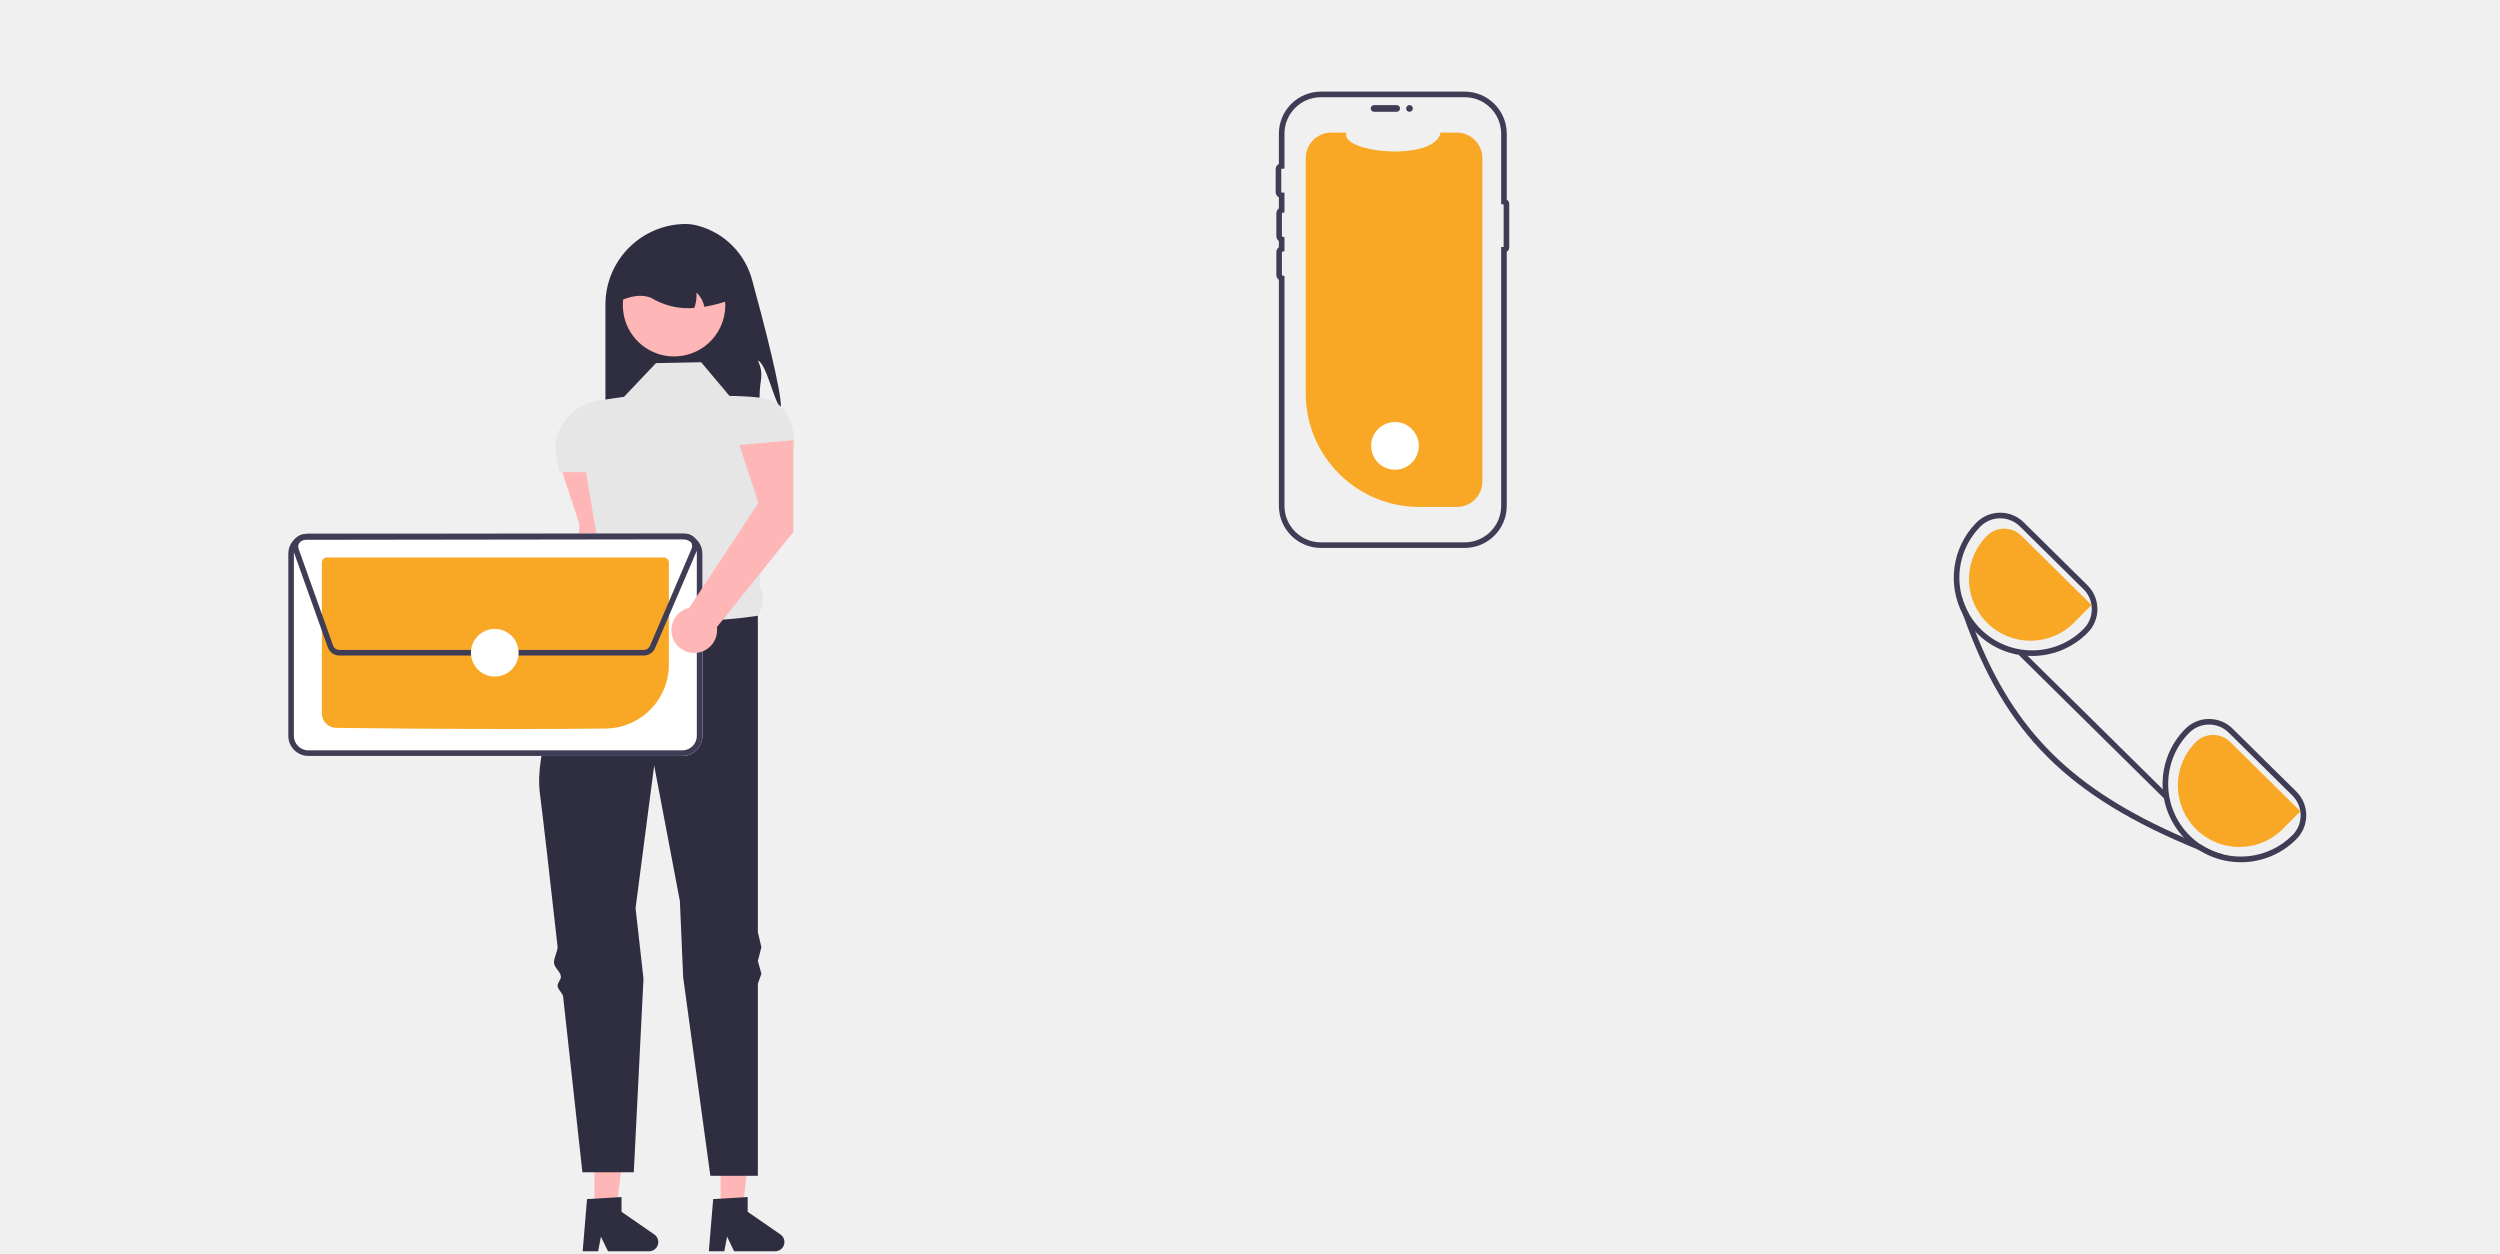
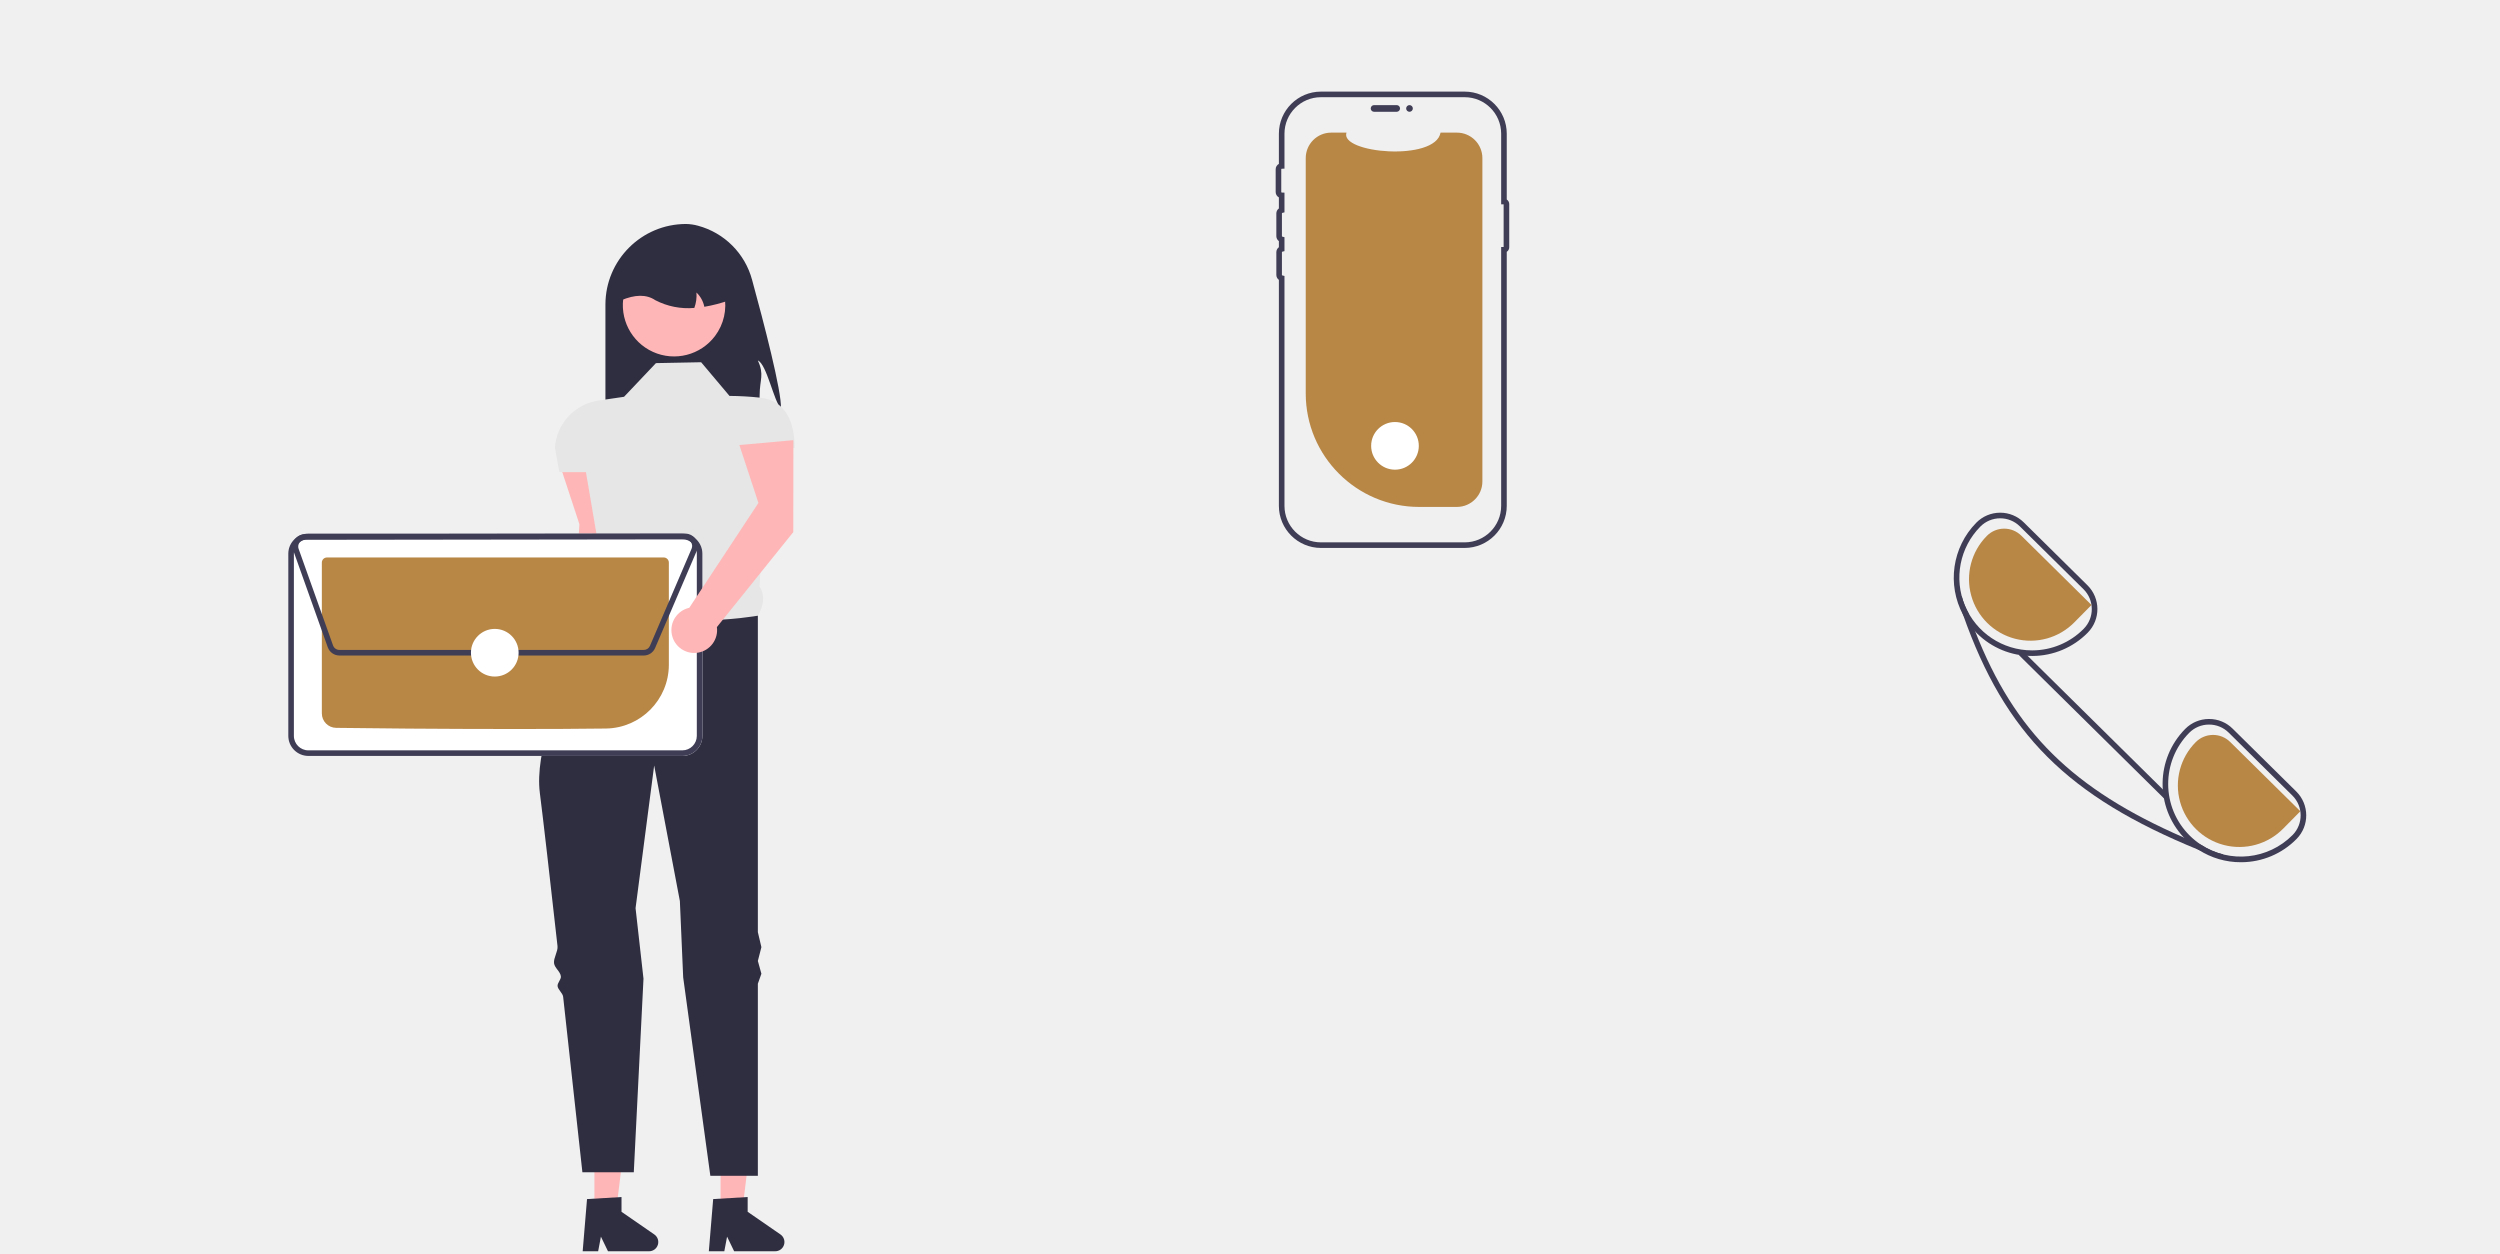
<svg xmlns="http://www.w3.org/2000/svg" data-name="Layer 1" width="894.249" height="448.282" viewBox="0 0 894.249 448.282">
  <path d="M447.37,674.141q-40.475,0-80.829-1.449c-38.44-1.381-78.19-2.808-115.136-23.299-25.845-14.333-48.735-37.329-66.194-66.504a223.77,223.77,0,0,1-25.369-63.604,261.476,261.476,0,0,1,.953-123.779,219.834,219.834,0,0,1,14.741-40.4c26.943-55.793,76.085-93.246,134.826-102.754a6.807,6.807,0,0,1,1.463-.031c.264.014.528.029.796.018l.346-.11a16.882,16.882,0,0,1,2.721-.698c90.594-13.487,186.365,13.802,276.952,78.914,70.042,50.351,162.868,77.464,283.781,82.889l1.717.09c33.66,1.934,66.218,15.811,94.16,40.133,27.579,24.006,48.287,56.034,59.884,92.624,1.426,4.461,2.733,9.104,3.884,13.801a26.039,26.039,0,0,1-6.941,24.69v.009l-.301.31c-.725.721-1.488,1.412-2.267,2.056l-.917.756c-7.727,6.365-13.83,11.394-21.135,15.299a64.983,64.983,0,0,1-15.419,5.821c-29.465,7.184-59.388,13.844-88.936,19.797-57.385,11.57-116.281,21.115-175.054,28.368A2269.141,2269.141,0,0,1,447.37,674.141Zm-136.232-419.845a3.507,3.507,0,0,0-.539.037c-58.192,9.419-106.869,46.504-133.544,101.745a217.624,217.624,0,0,0-14.595,40,259.188,259.188,0,0,0-.941,122.681,221.622,221.622,0,0,0,25.123,62.996c17.288,28.889,39.944,51.654,65.518,65.836,36.614,20.308,76.176,21.729,114.436,23.102a2266.314,2266.314,0,0,0,358.315-15.595c58.735-7.249,117.593-16.787,174.94-28.351,29.528-5.948,59.43-12.604,88.875-19.783a63.358,63.358,0,0,0,15.047-5.679c7.157-3.826,13.202-8.807,20.855-15.111l.917-.755c.67-.554,1.329-1.146,1.958-1.761l.181-.189c6.289-6.339,8.735-14.702,6.71-22.944v-.001c-1.139-4.646-2.432-9.24-3.844-13.655-23.69-74.746-84.974-127.569-152.496-131.447l-1.707-.09c-55.232-2.479-103.564-9.344-147.752-20.99-52.75-13.902-98.801-34.83-136.876-62.201-90.242-64.862-185.613-92.049-275.811-78.626a15.473,15.473,0,0,0-2.479.643l-.623.174a9.374,9.374,0,0,1-1.062-.013C311.537,254.307,311.335,254.296,311.138,254.296Z" transform="translate(-152.8755 -225.8589)" fill="#f0f0f0" />
  <path d="M432.202,371.915c-2.498-2.397-5.053-15.762-8.242-17.118,2.384,5.269.653,6.663.64,12.446a39.123,39.123,0,0,1-1.141,9.745H369.435V334.825a28.847,28.847,0,0,1,28.848-28.848,17.214,17.214,0,0,1,4.276.626A27.428,27.428,0,0,1,421.909,326.007C426.028,341.061,432.578,366.119,432.202,371.915Z" transform="translate(-152.8755 -225.8589)" fill="#2f2e41" />
  <path d="M372.605,423.782l.027-32.863L353.314,392.645l6.818,20.726-3.191,52.096a8.173,8.173,0,1,0,9.89,6.889Z" transform="translate(-152.8755 -225.8589)" fill="#ffb6b6" />
  <polygon points="257.746 432.76 265.55 432.759 269.263 402.657 257.744 402.657 257.746 432.76" fill="#ffb6b6" />
  <path d="M407.978,654.769l12.337-.736v5.286l11.729,8.101a3.302,3.302,0,0,1-1.876,6.019H415.481L412.949,668.209l-.988,5.228h-5.538Z" transform="translate(-152.8755 -225.8589)" fill="#2f2e41" />
  <polygon points="212.62 432.76 220.425 432.759 224.137 402.657 212.619 402.657 212.62 432.76" fill="#ffb6b6" />
  <path d="M362.853,654.769l12.337-.736v5.286l11.729,8.101a3.302,3.302,0,0,1-1.876,6.019H370.355l-2.532-5.228-.988,5.228H361.297Z" transform="translate(-152.8755 -225.8589)" fill="#2f2e41" />
  <path d="M403.672,355.43l-16.167.317-11.412,12.046-9.149,1.342a18.266,18.266,0,0,0-15.577,16.897v0l1.585,8.706h9.51l5.502,32.303c-2.139,5.451-2.285,9.754,2.107,11.444l13.631,25.678L423.96,446.094c2.042-3.51,2.696-7.036.609-10.464l2.878-49.45h9.677v0c0-9.249-3.128-17.046-12.32-18.075a108.654,108.654,0,0,0-10.989-.629Z" transform="translate(-152.8755 -225.8589)" fill="#e6e6e6" />
  <path d="M423.96,446.094s-39.309,6.974-53.891-7.608c0,0-1.48,2.513-3.711,6.682-.642,1.199-1.881,2.011-2.629,3.463-.68,1.32-2.429,2.942-3.17,4.439-.596,1.204.36,2.777-.26,4.078-7.468,15.664-16.193,37.759-14.322,52.348,1.206,9.409,3.698,31.302,6.322,54.816.205,1.837-1.455,4.197-1.249,6.049.194,1.746,2.255,2.984,2.45,4.734.129,1.162-1.31,2.348-1.181,3.508.141,1.273,1.85,2.522,1.991,3.79,3.594,32.468,6.886,62.781,6.886,62.781h18.386l3.469-69.232-2.835-25.236,6.657-51.038,9.193,48.502,1.183,27.297,9.715,70.975H423.96v-68.708l1.268-3.569-1.268-4.578,1.268-4.932-1.268-5.372Z" transform="translate(-152.8755 -225.8589)" fill="#2f2e41" />
  <path d="M408.634,346.055a18.326,18.326,0,1,1,3.175-15.314c.053.22.097.438.14.665A18.301,18.301,0,0,1,408.634,346.055Z" transform="translate(-152.8755 -225.8589)" fill="#ffb6b6" />
  <path d="M404.813,335.598a9.633,9.633,0,0,0-2.815-5.104,13.142,13.142,0,0,1-.761,5.51,25.395,25.395,0,0,1-13.955-2.764c-3.233-2.194-7.348-2.004-12.141,0a17.75,17.75,0,0,1,17.752-17.752h3.17a17.756,17.756,0,0,1,17.752,17.752A52.852,52.852,0,0,1,404.813,335.598Z" transform="translate(-152.8755 -225.8589)" fill="#2f2e41" />
  <circle cx="113.249" cy="285" r="51" fill="#f0f0f0" />
  <circle cx="438.249" cy="51" r="51" fill="#f0f0f0" />
  <circle cx="843.249" cy="293" r="51" fill="#f0f0f0" />
-   <path d="M683.125,282.421V398.067A9.119,9.119,0,0,1,674.101,407.186a.802.802,0,0,1-.1.004H660.541a40.606,40.606,0,0,1-40.606-40.606v-84.163a9.123,9.123,0,0,1,9.123-9.123l5.454,0c-2.527,7.371,31.765,10.474,33.648,0l5.841,0A9.123,9.123,0,0,1,683.125,282.421Z" transform="translate(-152.8755 -225.8589)" fill="#f9a826" />
+   <path d="M683.125,282.421V398.067A9.119,9.119,0,0,1,674.101,407.186a.802.802,0,0,1-.1.004H660.541a40.606,40.606,0,0,1-40.606-40.606v-84.163a9.123,9.123,0,0,1,9.123-9.123l5.454,0c-2.527,7.371,31.765,10.474,33.648,0l5.841,0A9.123,9.123,0,0,1,683.125,282.421Z" transform="translate(-152.8755 -225.8589)" fill="#b88746" />
  <path d="M643.182,264.65a1.197,1.197,0,0,1,1.196-1.196h8.13a1.196,1.196,0,0,1,0,2.391h-8.13A1.197,1.197,0,0,1,643.182,264.65Z" transform="translate(-152.8755 -225.8589)" fill="#3f3d56" />
  <path d="M676.794,421.859h-51.416a15.063,15.063,0,0,1-15.046-15.046V325.972a2.187,2.187,0,0,1-.911-1.779v-8.13a2.186,2.186,0,0,1,.911-1.778v-2.182a2.186,2.186,0,0,1-.911-1.778v-8.131a2.186,2.186,0,0,1,.911-1.778v-3.944a2.184,2.184,0,0,1-1.15-1.93v-8.13a2.184,2.184,0,0,1,1.15-1.93V273.674A15.063,15.063,0,0,1,625.378,258.628h51.416a15.063,15.063,0,0,1,15.046,15.046V297.23a1.886,1.886,0,0,1,.886,1.598v15.503a1.887,1.887,0,0,1-.886,1.599V406.813A15.063,15.063,0,0,1,676.794,421.859ZM625.378,260.628a13.061,13.061,0,0,0-13.046,13.046v12.508l-.962.037a.195.195,0,0,0-.188.192V294.541a.196.196,0,0,0,.188.192l.962.037v7.049l-.761.188a.197.197,0,0,0-.15.187v8.131a.197.197,0,0,0,.15.187l.761.188v4.991l-.761.188a.197.197,0,0,0-.15.187v8.13a.197.197,0,0,0,.15.187l.761.188V406.813a13.061,13.061,0,0,0,13.046,13.046h51.416a13.061,13.061,0,0,0,13.046-13.046V314.217h.886V298.942h-.886V273.674a13.061,13.061,0,0,0-13.046-13.046Z" transform="translate(-152.8755 -225.8589)" fill="#3f3d56" />
  <circle cx="504.176" cy="38.791" r="1.196" fill="#3f3d56" />
  <path d="M396.956,496.262H263.168a7.188,7.188,0,0,1-7.17-7.169v-65.189a7.188,7.188,0,0,1,7.169-7.17H396.955a7.188,7.188,0,0,1,7.17,7.169v65.189A7.188,7.188,0,0,1,396.956,496.262Z" transform="translate(-152.8755 -225.8589)" fill="#fff" />
  <path d="M396.956,496.262H263.168a7.188,7.188,0,0,1-7.17-7.169v-65.189a7.188,7.188,0,0,1,7.169-7.17H396.955a7.188,7.188,0,0,1,7.17,7.169v65.189A7.188,7.188,0,0,1,396.956,496.262ZM263.168,418.734a5.185,5.185,0,0,0-5.17,5.171v65.187a5.185,5.185,0,0,0,5.171,5.17H396.954a5.185,5.185,0,0,0,5.171-5.171v-65.187a5.185,5.185,0,0,0-5.171-5.17Z" transform="translate(-152.8755 -225.8589)" fill="#3f3d56" />
-   <path d="M337.232,486.628c-26.386,0-53.899-.252-64.164-.416a5.176,5.176,0,0,1-5.07-5.155V427.095a1.83,1.83,0,0,1,1.823-1.828H390.297a1.829,1.829,0,0,1,1.827,1.823v36.612a22.842,22.842,0,0,1-22.457,22.752C360.1,486.579,348.771,486.628,337.232,486.628Z" transform="translate(-152.8755 -225.8589)" fill="#f9a826" />
+   <path d="M337.232,486.628c-26.386,0-53.899-.252-64.164-.416a5.176,5.176,0,0,1-5.07-5.155V427.095a1.83,1.83,0,0,1,1.823-1.828H390.297a1.829,1.829,0,0,1,1.827,1.823v36.612a22.842,22.842,0,0,1-22.457,22.752C360.1,486.579,348.771,486.628,337.232,486.628Z" transform="translate(-152.8755 -225.8589)" fill="#b88746" />
  <path d="M383.146,460.339H274.287a4.438,4.438,0,0,1-4.164-2.936l-12.321-34.566a4.423,4.423,0,0,1,4.158-5.907l136.072-.189a4.423,4.423,0,0,1,4.359,5.198l.105.044-.391.912-.004.009-14.895,34.755A4.41,4.41,0,0,1,383.146,460.339Zm14.892-41.598-136.075.189a2.423,2.423,0,0,0-2.278,3.235l12.321,34.565a2.433,2.433,0,0,0,2.282,1.608H383.146a2.413,2.413,0,0,0,2.222-1.467l14.896-34.756.732.314-.732-.314a2.421,2.421,0,0,0-2.226-3.375Z" transform="translate(-152.8755 -225.8589)" fill="#3f3d56" />
  <circle cx="176.983" cy="233.48" r="8.524" fill="#fff" />
  <circle cx="498.983" cy="159.48" r="8.524" fill="#fff" />
  <path d="M974.255,508.979l-22.77-22.48a11.884,11.884,0,0,0-8.43-3.46h-.08a11.914,11.914,0,0,0-8.46,3.56,27.991,27.991,0,0,0-.49,38.84c.24.26.49.51.74.76a27.248,27.248,0,0,0,4.56,3.65,27.676,27.676,0,0,0,15.11,4.43h.17a27.826,27.826,0,0,0,19.75-8.32,12.023,12.023,0,0,0-.1-16.98Zm-1.32,15.57a26.092,26.092,0,0,1-32.76,3.48,26.786,26.786,0,0,1-4.01-3.25,26.002,26.002,0,0,1-.23-36.77,9.913,9.913,0,0,1,7.06-2.97h.06a9.911,9.911,0,0,1,7.02,2.88l22.77,22.49a10.007,10.007,0,0,1,.09,14.14Z" transform="translate(-152.8755 -225.8589)" fill="#3f3d56" />
  <path d="M899.545,435.199l-22.77-22.49a11.926,11.926,0,0,0-8.43-3.46h-.07a11.947,11.947,0,0,0-8.47,3.57,28.077,28.077,0,0,0-4.72,33l.01.01a27.562,27.562,0,0,0,4.33,5.93c.19.22.41.44.63.66a27.835,27.835,0,0,0,19.67,8.08h.18a27.854,27.854,0,0,0,19.75-8.33,11.999,11.999,0,0,0-.11-16.97Zm-1.32,15.57a25.855,25.855,0,0,1-18.33,7.73h-.17a26,26,0,0,1-18.49-44.27,10.008,10.008,0,0,1,14.14-.09l22.77,22.48A10.019,10.019,0,0,1,898.225,450.769Z" transform="translate(-152.8755 -225.8589)" fill="#3f3d56" />
-   <path d="M975.71,516.046l-25.103-24.794a8.727,8.727,0,0,0-12.327.076,22,22,0,1,0,31.305,30.919Z" transform="translate(-152.8755 -225.8589)" fill="#f9a826" />
-   <path d="M901.004,442.262l-25.103-24.794a8.727,8.727,0,0,0-12.327.076,22,22,0,1,0,31.305,30.919Z" transform="translate(-152.8755 -225.8589)" fill="#f9a826" />
+   <path d="M975.71,516.046l-25.103-24.794a8.727,8.727,0,0,0-12.327.076,22,22,0,1,0,31.305,30.919Z" transform="translate(-152.8755 -225.8589)" fill="#b88746" />
+   <path d="M901.004,442.262l-25.103-24.794a8.727,8.727,0,0,0-12.327.076,22,22,0,1,0,31.305,30.919Z" transform="translate(-152.8755 -225.8589)" fill="#b88746" />
  <path d="M948.125,531.489l-.6,1.58q-4.23-1.605-8.2-3.22c-46.88-19.13-69.26-41.52-84.23-84.02l-.01-.01q-1.065-3-2.07-6.14l1.58-.51a25.542,25.542,0,0,0,2.3,5.78q1.23,3.495,2.53,6.81c14.07,35.87,34.82,56.37,74.6,73.68q3,1.305,6.15,2.59A26.087,26.087,0,0,0,948.125,531.489Z" transform="translate(-152.8755 -225.8589)" fill="#3f3d56" />
  <rect x="900.623" y="448.539" width="2.001" height="73" transform="translate(-229.9252 559.8239) rotate(-45.35527)" fill="#3f3d56" />
  <path d="M436.64,416.173l.027-32.863-19.318,1.726,6.818,20.726-24.747,37.514a8.173,8.173,0,1,0,9.89,6.889Z" transform="translate(-152.8755 -225.8589)" fill="#ffb6b6" />
</svg>
